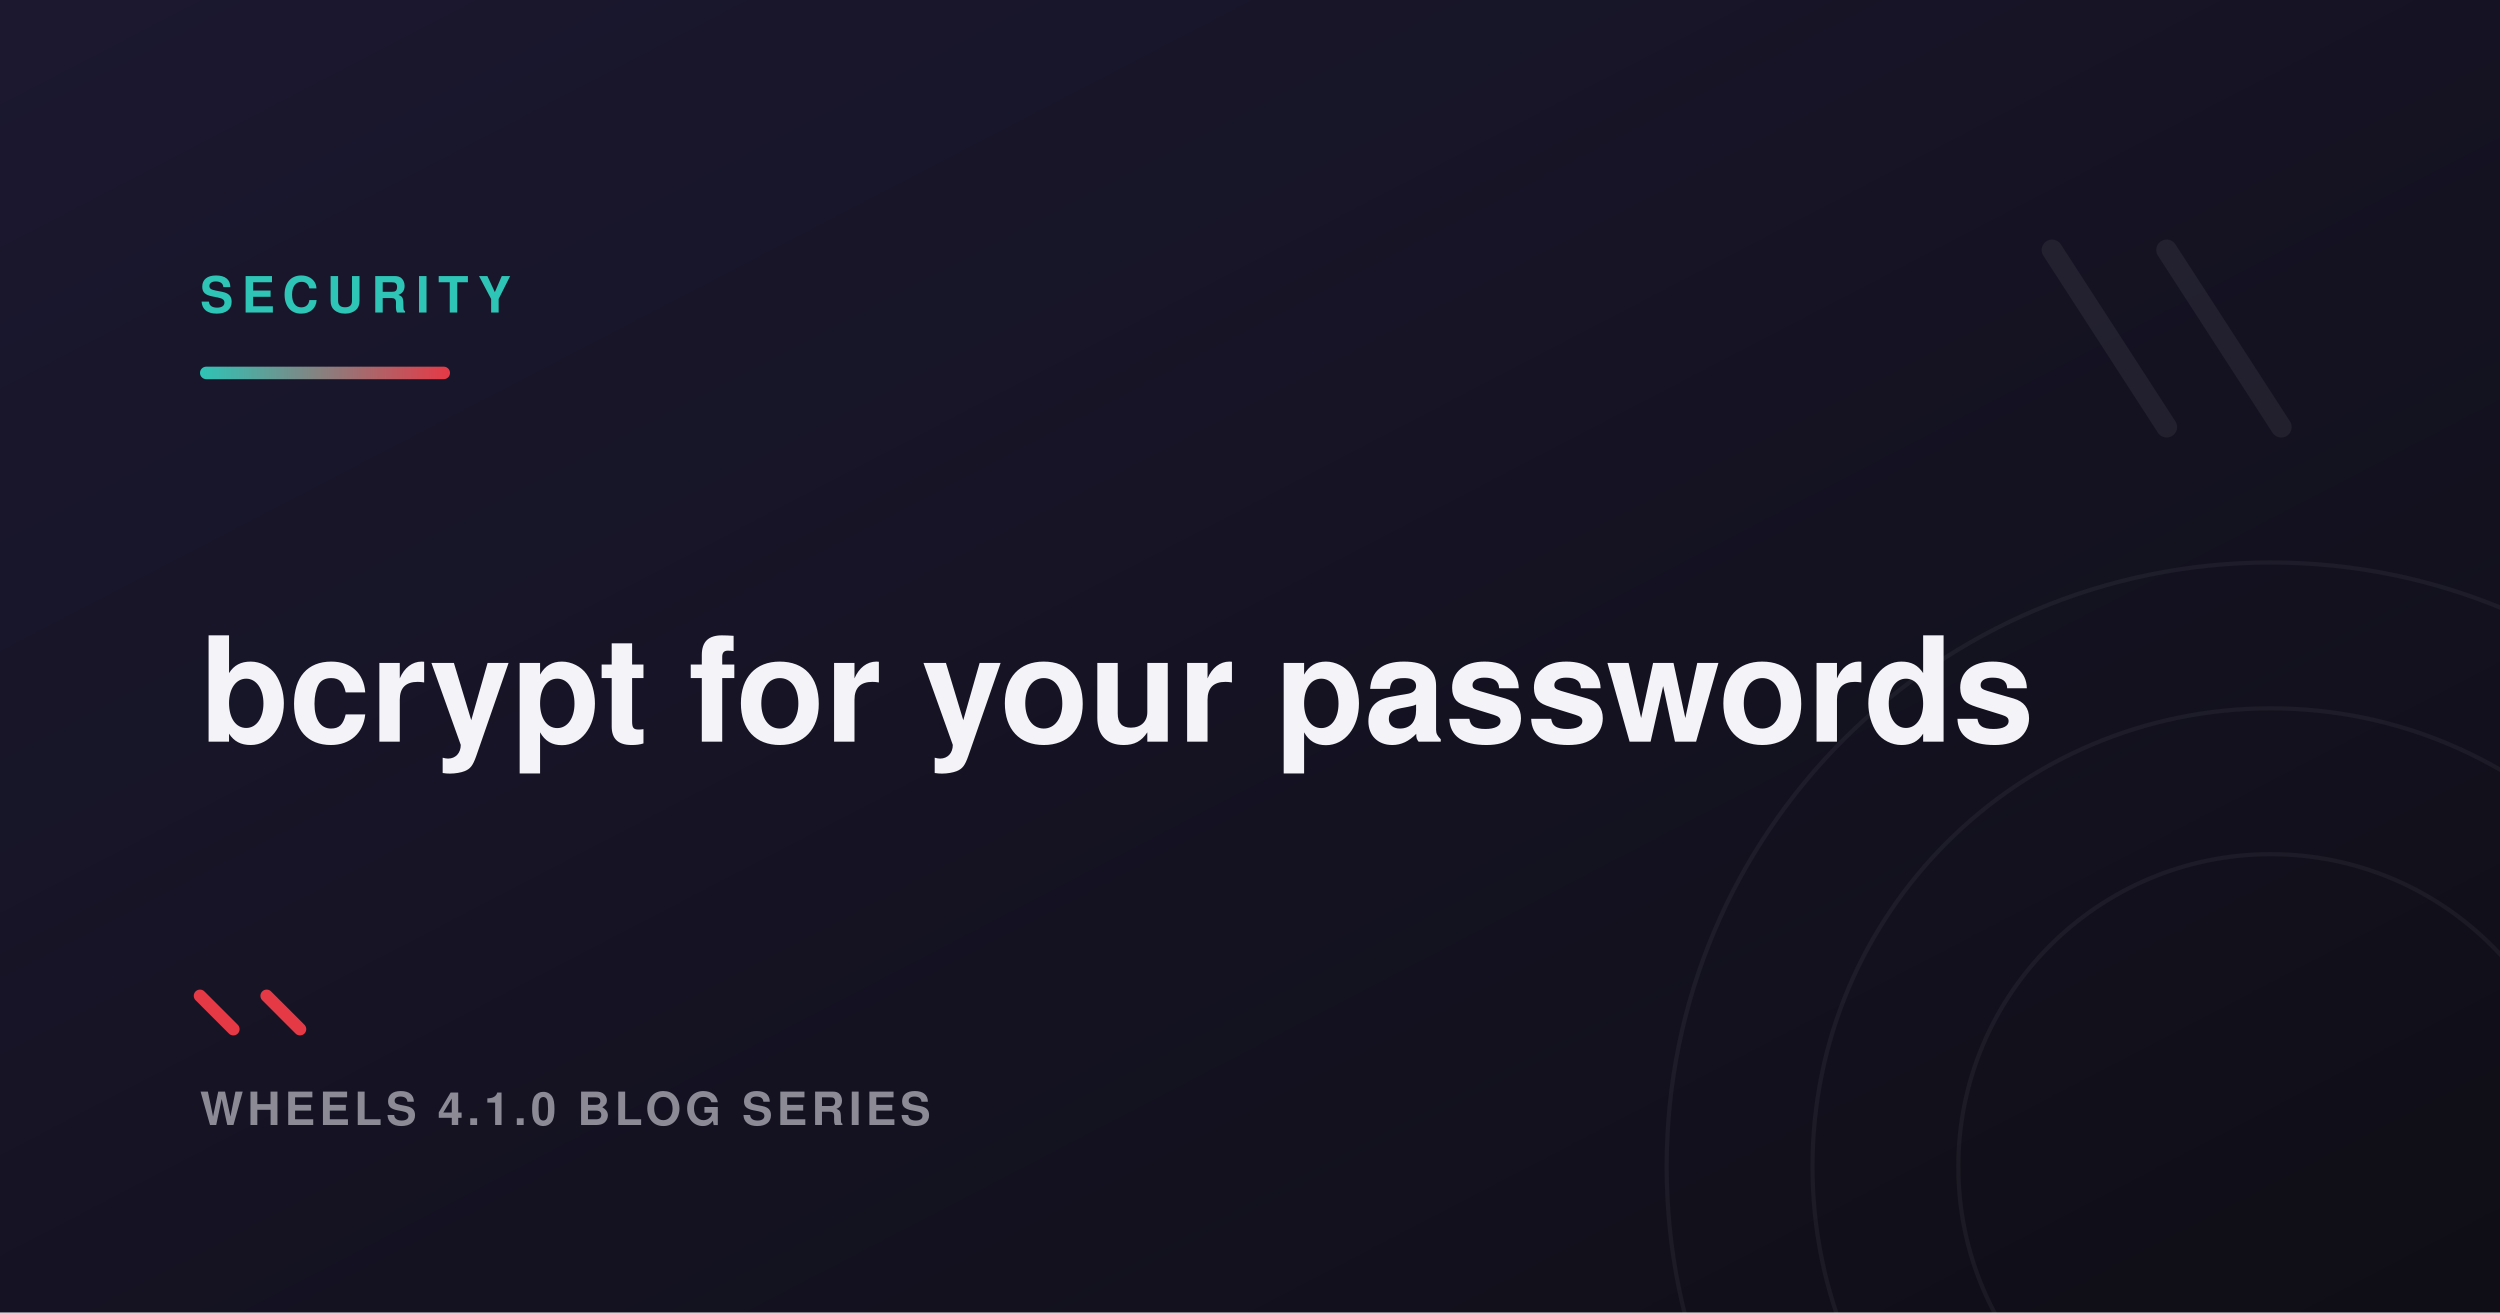
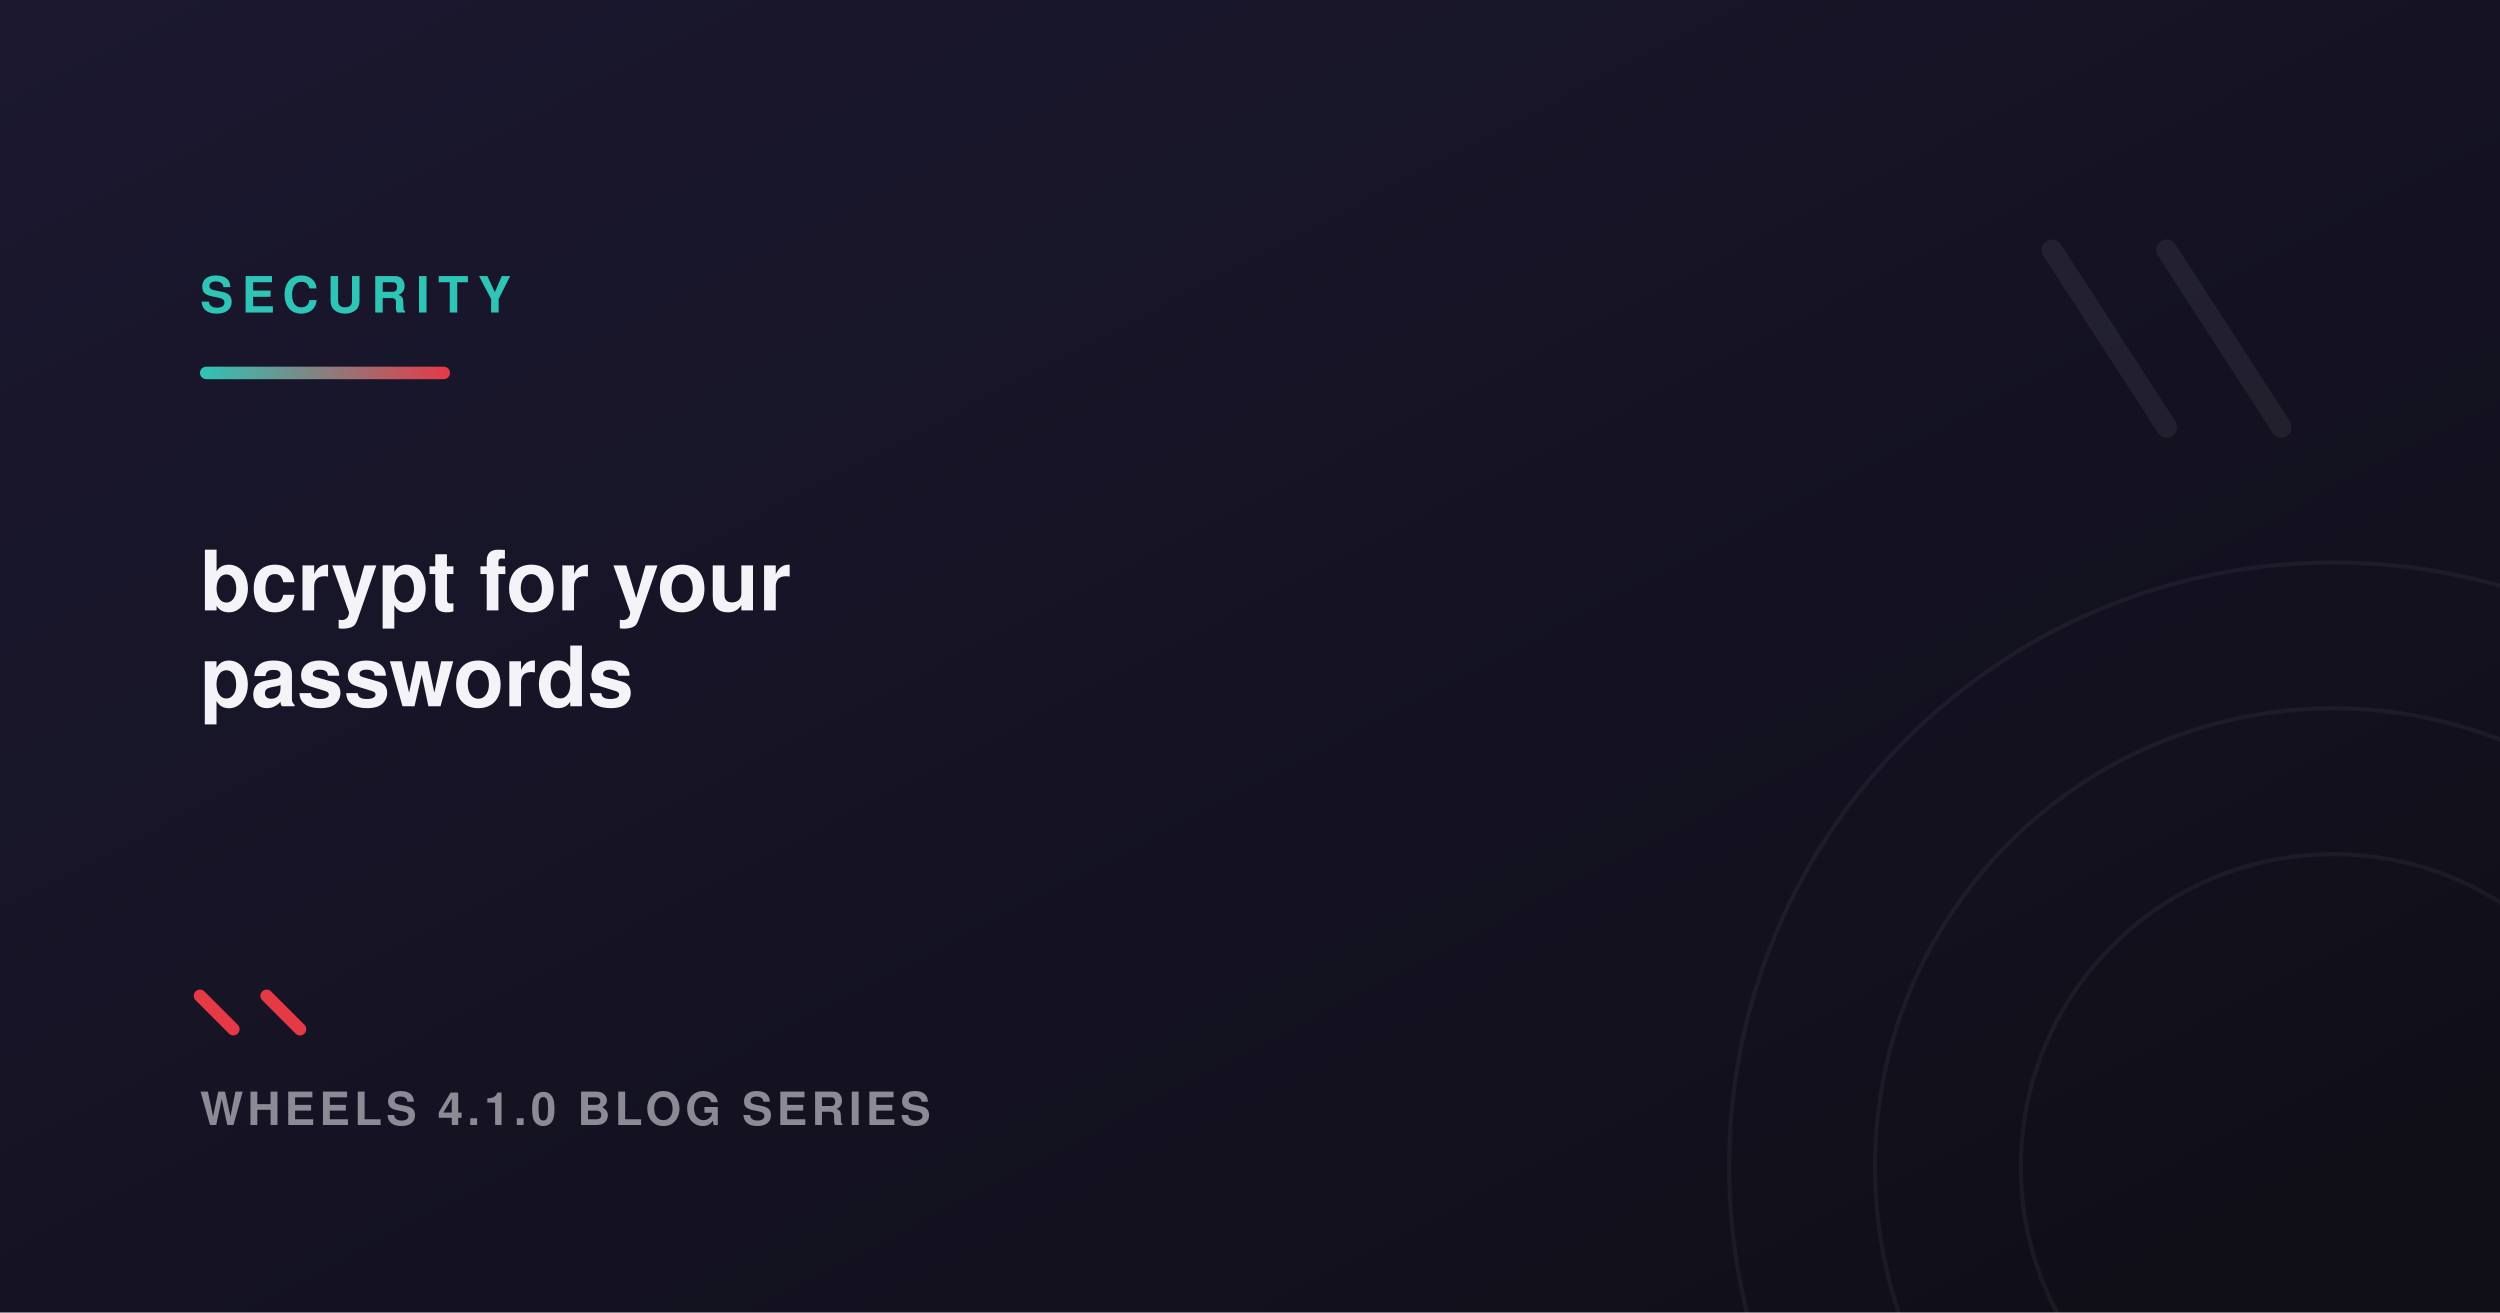
<svg xmlns="http://www.w3.org/2000/svg" viewBox="0 0 1200 630" width="1200" height="630">
  <defs>
    <linearGradient id="bg" x1="0" y1="0" x2="1" y2="1">
      <stop offset="0" stop-color="#1b1830" />
      <stop offset="1" stop-color="#0f0e16" />
    </linearGradient>
    <linearGradient id="accent" x1="0" y1="0" x2="1" y2="0">
      <stop offset="0" stop-color="#2ec4b6" />
      <stop offset="1" stop-color="#e63946" />
    </linearGradient>
  </defs>
  <rect width="1200" height="630" fill="url(#bg)" />
  <g fill="none" stroke="#ffffff" stroke-opacity="0.05">
-     <circle cx="1090" cy="560" r="150" stroke-width="2" />
-     <circle cx="1090" cy="560" r="220" stroke-width="2" />
-     <circle cx="1090" cy="560" r="290" stroke-width="2" />
+     <circle cx="1120" cy="560" r="150" stroke-width="2" />
+     <circle cx="1120" cy="560" r="220" stroke-width="2" />
+     <circle cx="1120" cy="560" r="290" stroke-width="2" />
  </g>
  <g stroke="#ffffff" stroke-opacity="0.06" stroke-width="10" stroke-linecap="round">
    <line x1="985" y1="120" x2="1040" y2="205" />
    <line x1="1040" y1="120" x2="1095" y2="205" />
  </g>
  <rect x="96" y="176" width="120" height="6" rx="3" fill="url(#accent)" />
  <text x="96" y="150" font-family="Segoe UI, Helvetica, Arial, sans-serif" font-size="24" font-weight="700" letter-spacing="4" fill="#2ec4b6">SECURITY</text>
-   <text x="96" y="356.0" font-family="Segoe UI, Helvetica, Arial, sans-serif" font-size="70" font-weight="800" fill="#f4f3f7">bcrypt for your passwords</text>
+   <text x="96" y="293" font-family="Segoe UI, Helvetica, Arial, sans-serif" font-size="40" font-weight="800" fill="#f4f3f7">bcrypt for your</text>
+   <text x="96" y="339" font-family="Segoe UI, Helvetica, Arial, sans-serif" font-size="40" font-weight="800" fill="#f4f3f7">passwords</text>
  <text x="96" y="540" font-family="Segoe UI, Helvetica, Arial, sans-serif" font-size="22" font-weight="600" letter-spacing="2" fill="#8b8a95">WHEELS 4.1.0 BLOG SERIES</text>
  <g stroke="#e63946" stroke-width="6" stroke-linecap="round">
    <line x1="96" y1="478" x2="112" y2="494" />
    <line x1="128" y1="478" x2="144" y2="494" />
  </g>
</svg>
